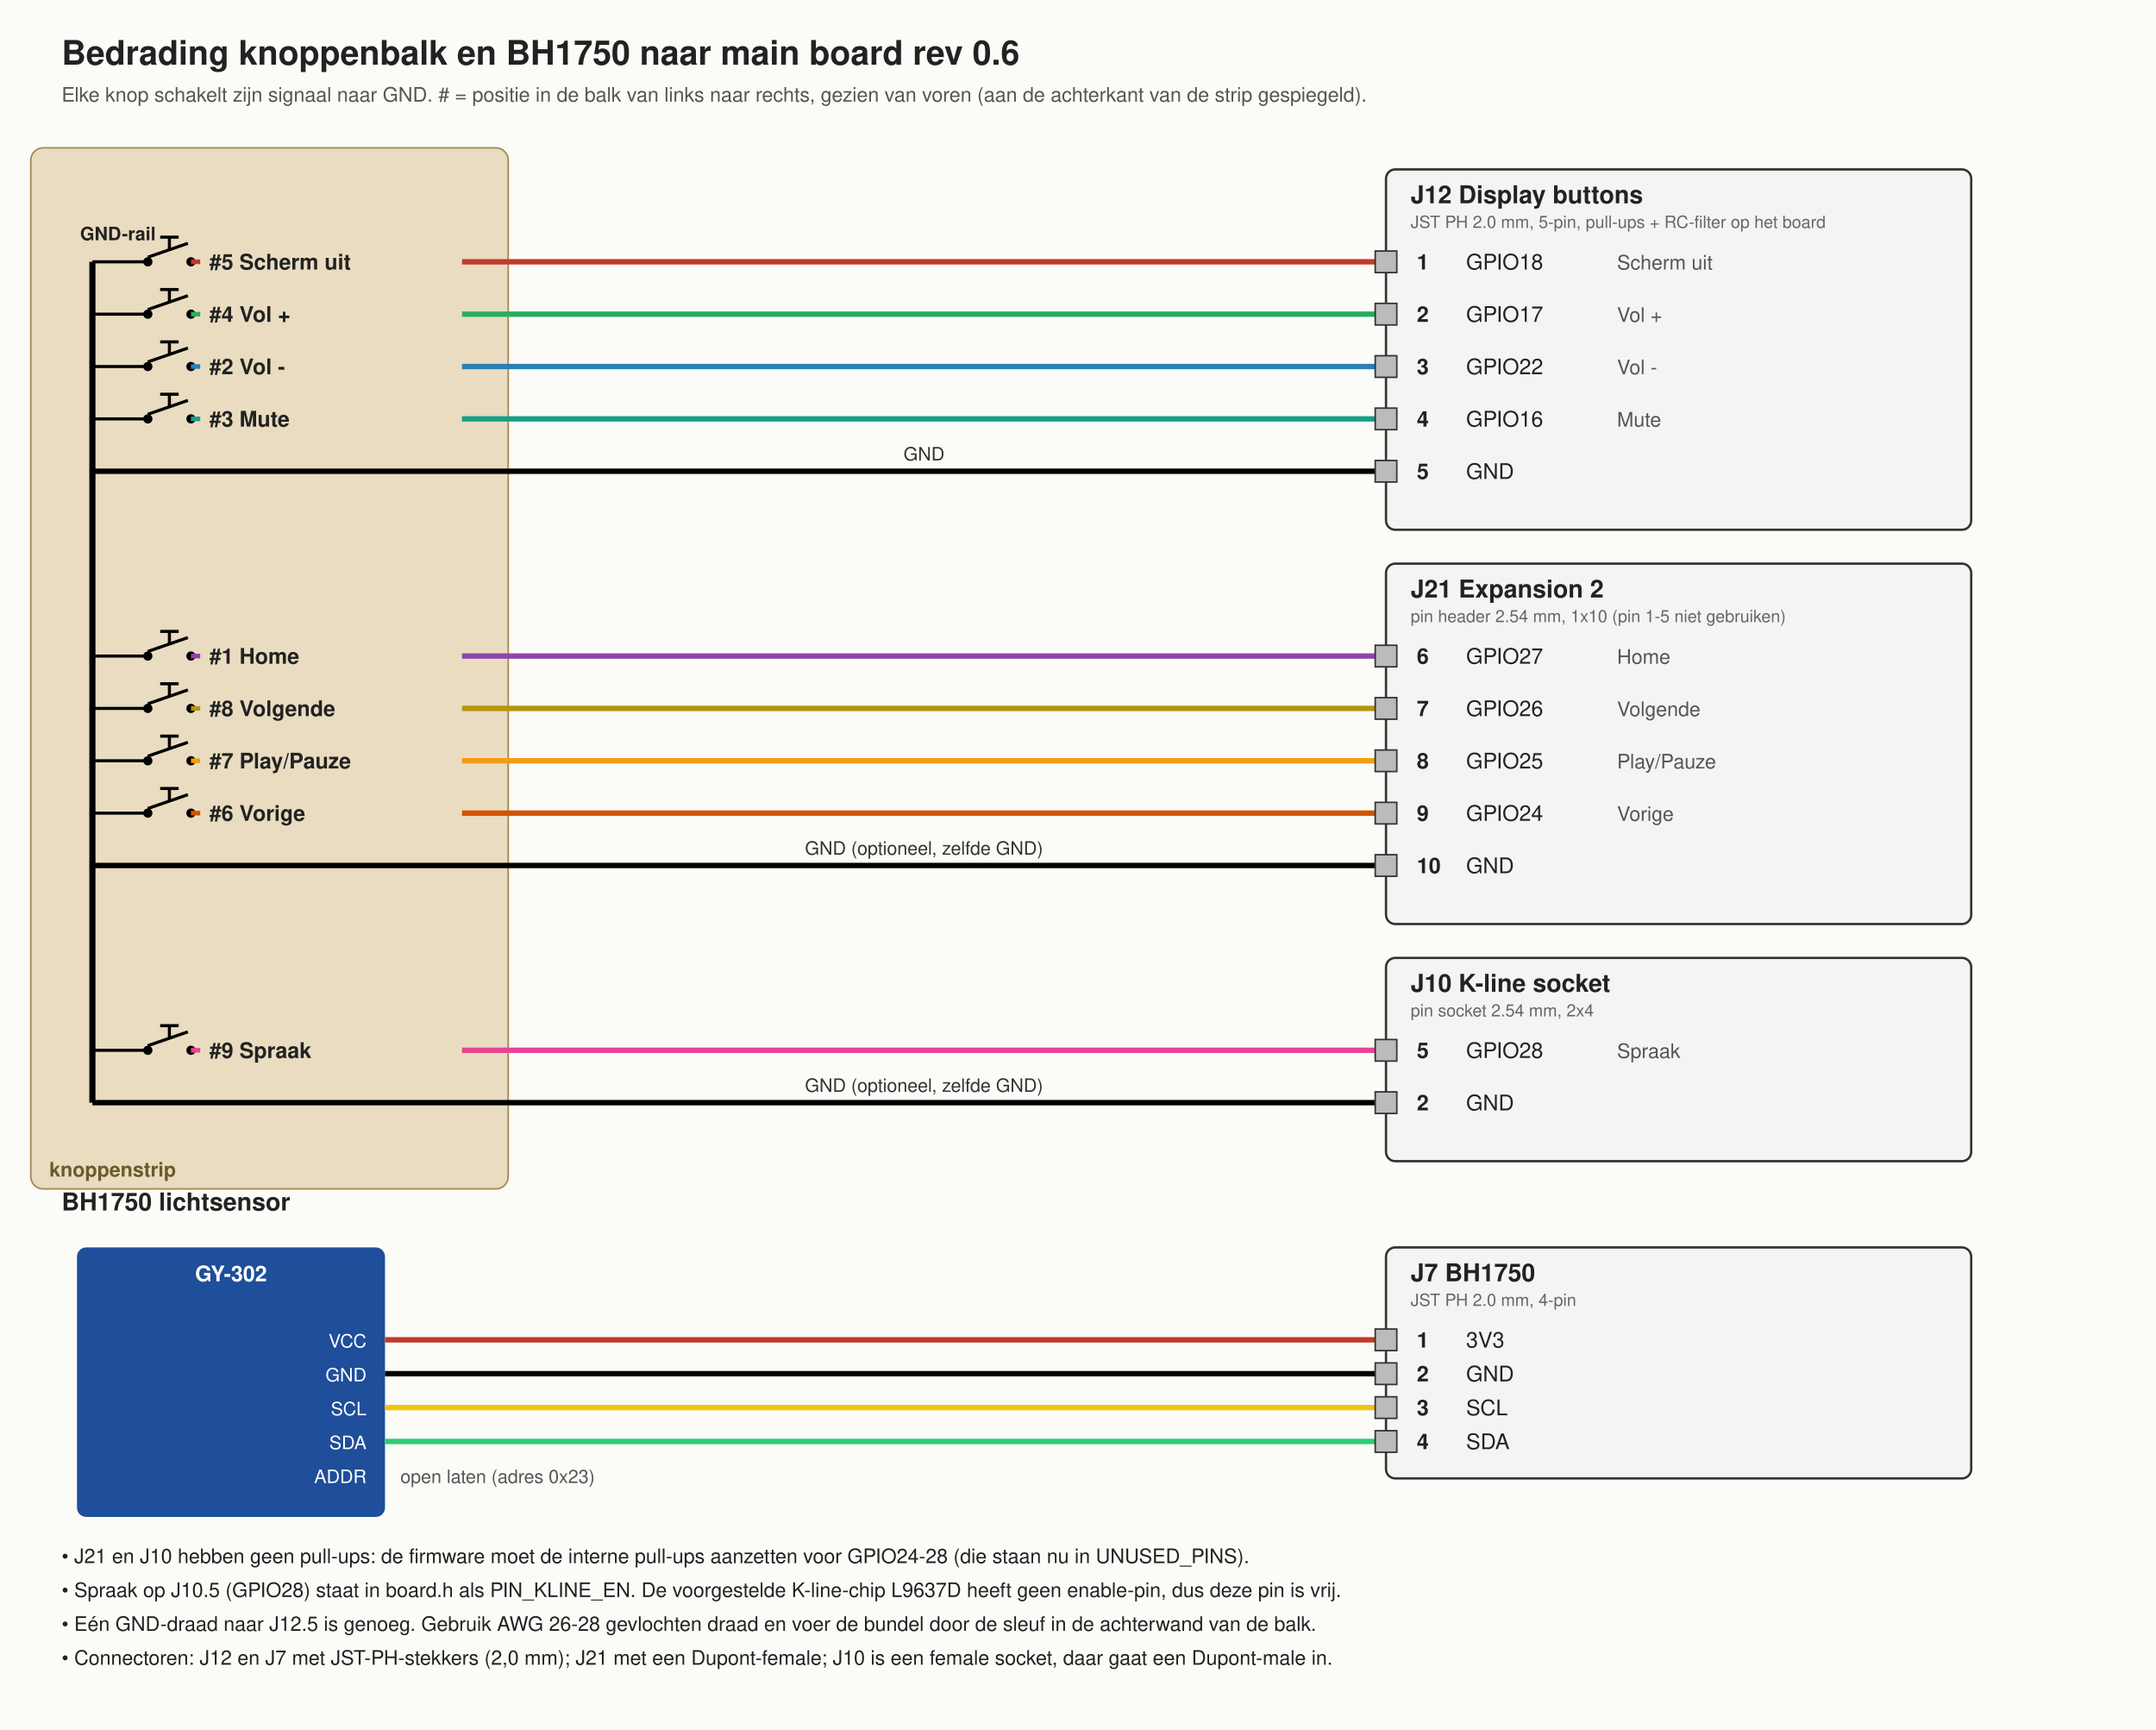
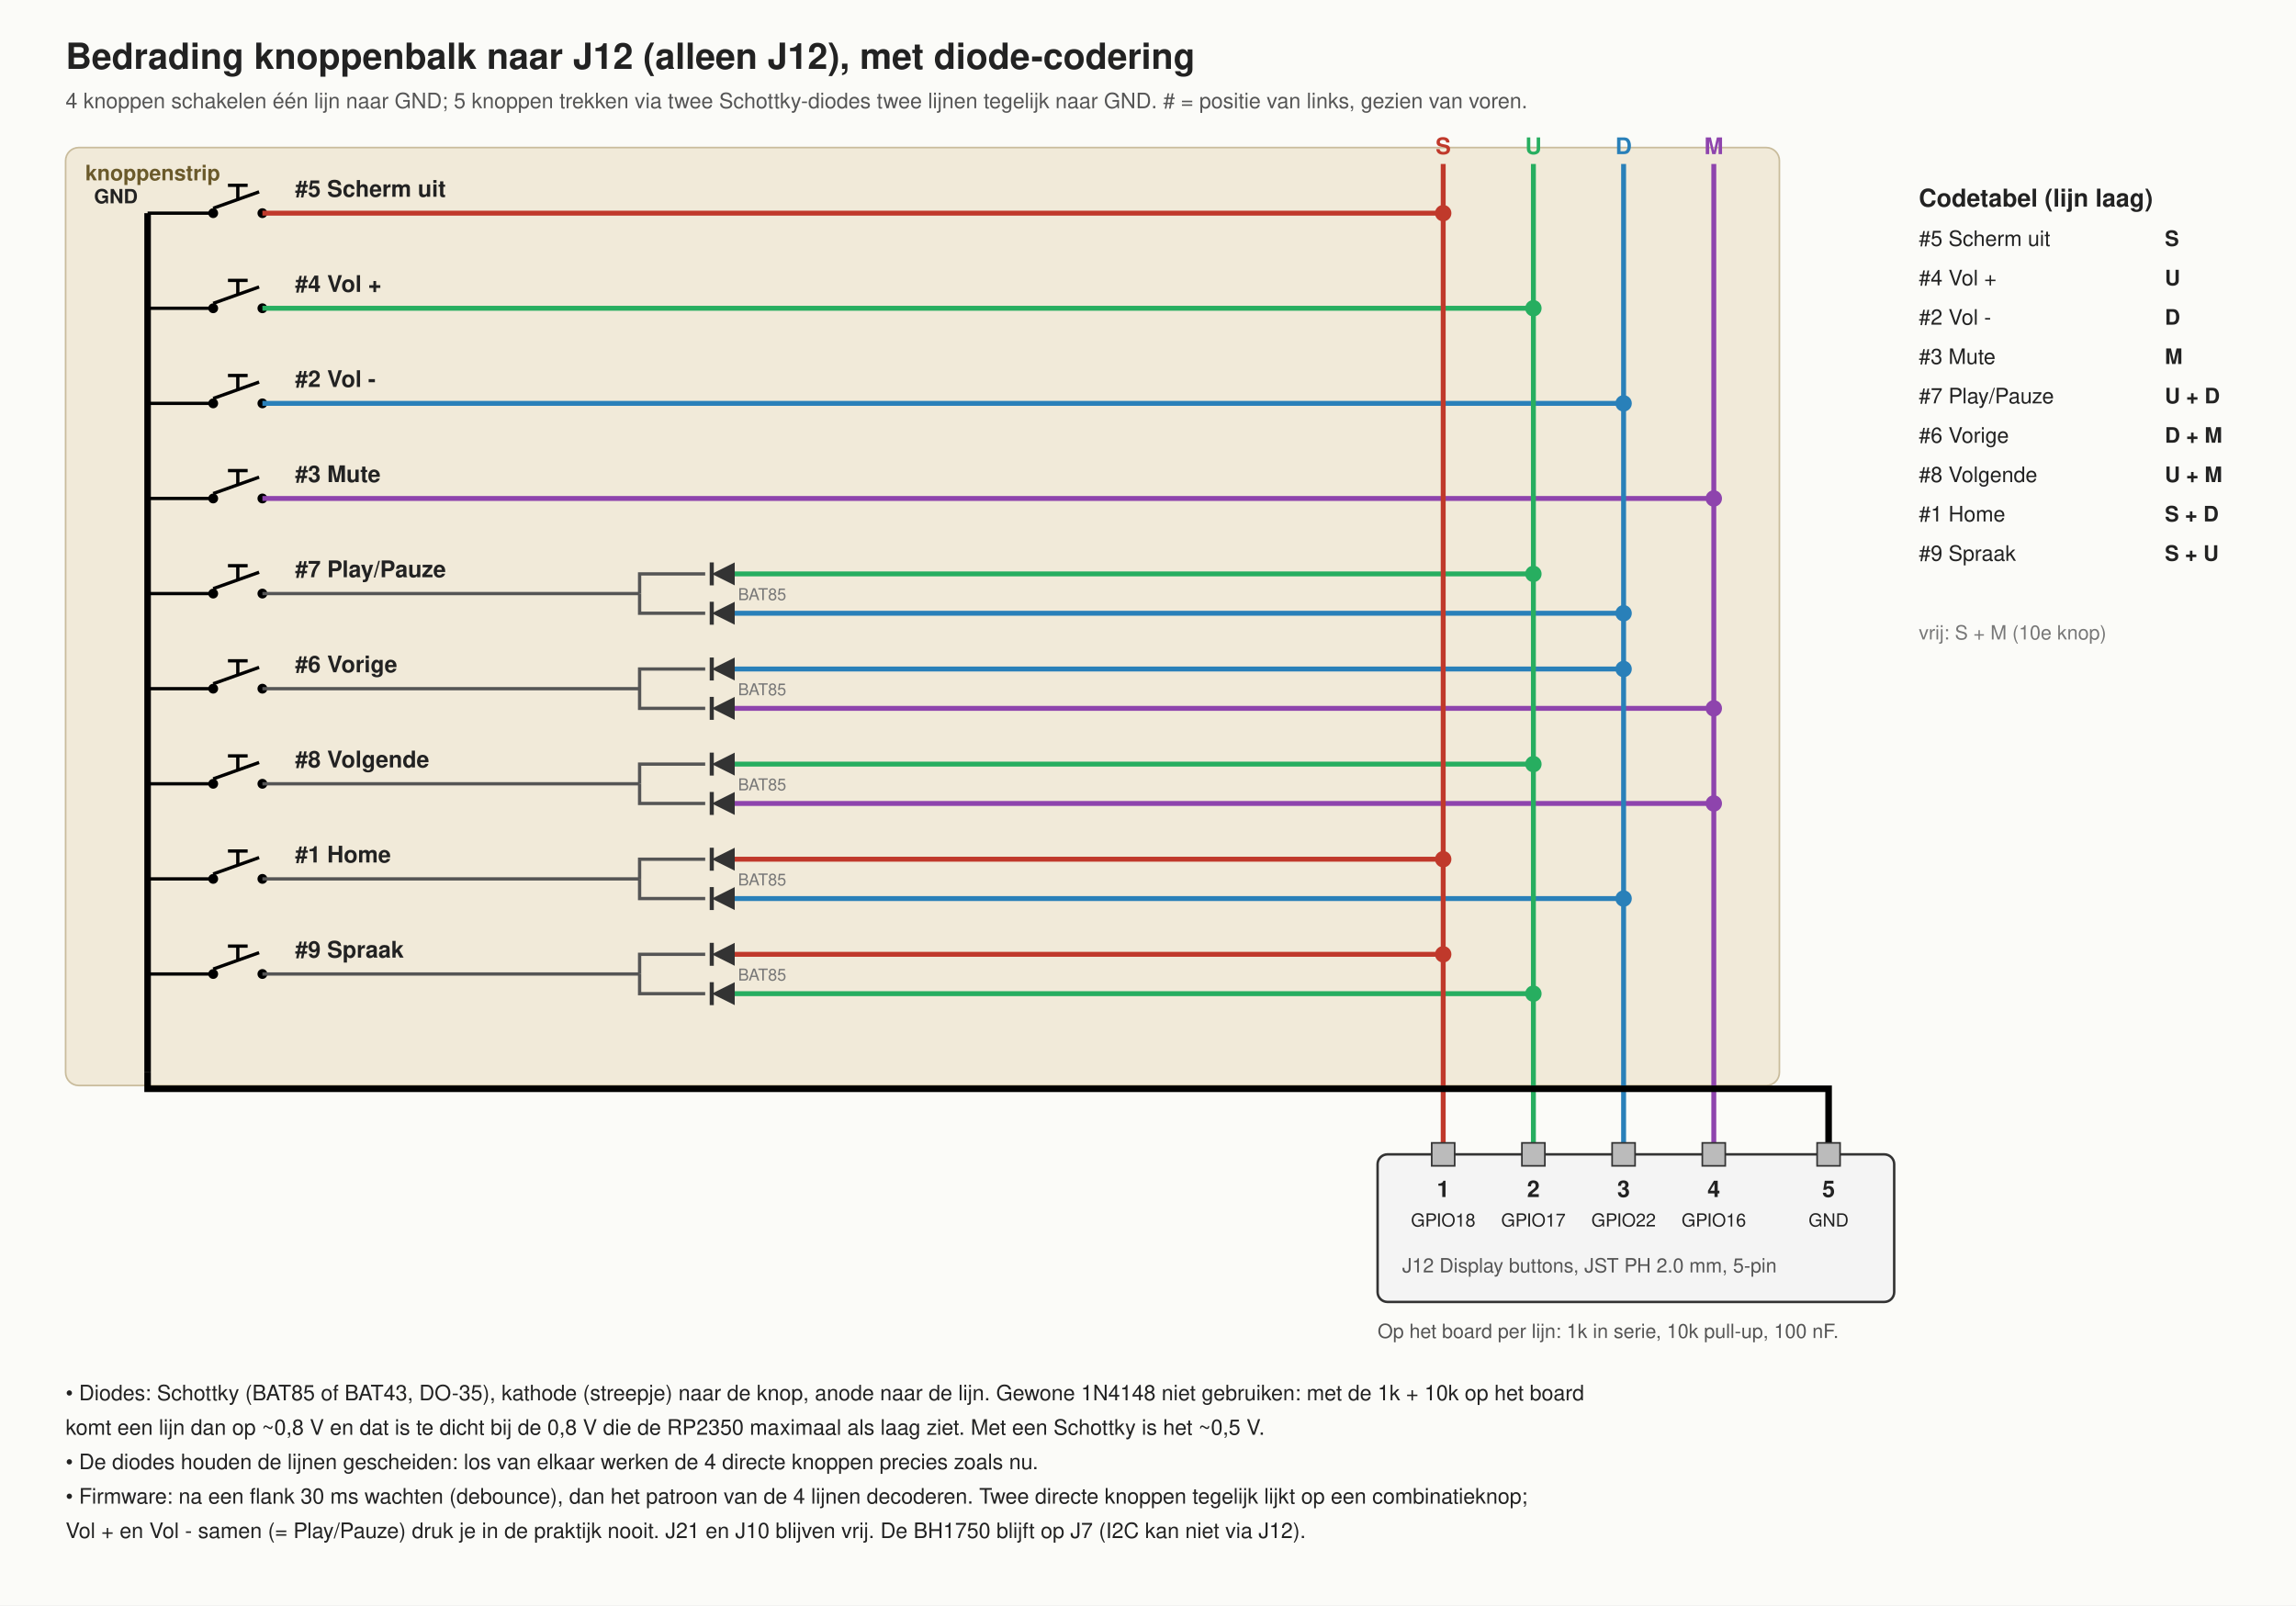
- <svg xmlns="http://www.w3.org/2000/svg" width="1400" height="1123" font-family="Helvetica,Arial,sans-serif">
+ <svg xmlns="http://www.w3.org/2000/svg" width="1400" height="979" font-family="Helvetica,Arial,sans-serif">
  <rect width="100%" height="100%" fill="#fbfbf8" />
-   <text x="40" y="42" font-size="22" text-anchor="start" font-weight="bold" fill="#222">Bedrading knoppenbalk en BH1750 naar main board rev 0.6</text>
-   <text x="40" y="66" font-size="13" text-anchor="start" font-weight="normal" fill="#555">Elke knop schakelt zijn signaal naar GND. # = positie in de balk van links naar rechts, gezien van voren (aan de achterkant van de strip gespiegeld).</text>
-   <rect x="900" y="110" width="380" height="234" rx="6" fill="#f4f4f4" stroke="#333" stroke-width="1.5" />
-   <text x="916" y="132" font-size="16" text-anchor="start" font-weight="bold" fill="#222">J12  Display buttons</text>
-   <text x="916" y="148" font-size="11" text-anchor="start" font-weight="normal" fill="#666">JST PH 2.0 mm, 5-pin, pull-ups + RC-filter op het board</text>
-   <rect x="900" y="366" width="380" height="234" rx="6" fill="#f4f4f4" stroke="#333" stroke-width="1.5" />
-   <text x="916" y="388" font-size="16" text-anchor="start" font-weight="bold" fill="#222">J21  Expansion 2</text>
-   <text x="916" y="404" font-size="11" text-anchor="start" font-weight="normal" fill="#666">pin header 2.54 mm, 1x10 (pin 1-5 niet gebruiken)</text>
-   <rect x="900" y="622" width="380" height="132" rx="6" fill="#f4f4f4" stroke="#333" stroke-width="1.5" />
-   <text x="916" y="644" font-size="16" text-anchor="start" font-weight="bold" fill="#222">J10  K-line socket</text>
-   <text x="916" y="660" font-size="11" text-anchor="start" font-weight="normal" fill="#666">pin socket 2.54 mm, 2x4</text>
-   <rect x="20" y="96" width="310" height="676" rx="8" fill="#e9dcc0" stroke="#a08850" />
-   <text x="32" y="764" font-size="13" text-anchor="start" font-weight="bold" fill="#6b5a2b">knoppenstrip</text>
-   <line x1="60" y1="170" x2="60" y2="716" stroke="#000" stroke-width="4" />
-   <text x="52" y="156" font-size="12" text-anchor="start" font-weight="bold" fill="#222">GND-rail</text>
-   <line x1="60" y1="170" x2="96" y2="170" stroke="#000" stroke-width="2" />
-   <circle cx="96" cy="170" r="3" fill="#000" />
-   <circle cx="124" cy="170" r="3" fill="#000" />
-   <line x1="96" y1="167" x2="122" y2="158" stroke="#000" stroke-width="2" />
-   <line x1="110" y1="162" x2="110" y2="154" stroke="#000" stroke-width="2" />
-   <line x1="104" y1="154" x2="116" y2="154" stroke="#000" stroke-width="2" />
-   <text x="136" y="175" font-size="14" text-anchor="start" font-weight="bold" fill="#222">#5  Scherm uit</text>
-   <line x1="124" y1="170" x2="130" y2="170" stroke="#c0392b" stroke-width="3" />
-   <line x1="300" y1="170" x2="900" y2="170" stroke="#c0392b" stroke-width="3.5" />
-   <rect x="893" y="163" width="14" height="14" fill="#bbb" stroke="#333" />
-   <text x="920" y="175" font-size="14" text-anchor="start" font-weight="bold" fill="#222">1</text>
-   <text x="952" y="175" font-size="14" text-anchor="start" font-weight="normal" fill="#222">GPIO18</text>
-   <text x="1050" y="175" font-size="13" text-anchor="start" font-weight="normal" fill="#555">Scherm uit</text>
-   <line x1="60" y1="204" x2="96" y2="204" stroke="#000" stroke-width="2" />
-   <circle cx="96" cy="204" r="3" fill="#000" />
-   <circle cx="124" cy="204" r="3" fill="#000" />
-   <line x1="96" y1="201" x2="122" y2="192" stroke="#000" stroke-width="2" />
-   <line x1="110" y1="196" x2="110" y2="188" stroke="#000" stroke-width="2" />
-   <line x1="104" y1="188" x2="116" y2="188" stroke="#000" stroke-width="2" />
-   <text x="136" y="209" font-size="14" text-anchor="start" font-weight="bold" fill="#222">#4  Vol +</text>
-   <line x1="124" y1="204" x2="130" y2="204" stroke="#27ae60" stroke-width="3" />
-   <line x1="300" y1="204" x2="900" y2="204" stroke="#27ae60" stroke-width="3.5" />
-   <rect x="893" y="197" width="14" height="14" fill="#bbb" stroke="#333" />
-   <text x="920" y="209" font-size="14" text-anchor="start" font-weight="bold" fill="#222">2</text>
-   <text x="952" y="209" font-size="14" text-anchor="start" font-weight="normal" fill="#222">GPIO17</text>
-   <text x="1050" y="209" font-size="13" text-anchor="start" font-weight="normal" fill="#555">Vol +</text>
-   <line x1="60" y1="238" x2="96" y2="238" stroke="#000" stroke-width="2" />
-   <circle cx="96" cy="238" r="3" fill="#000" />
-   <circle cx="124" cy="238" r="3" fill="#000" />
-   <line x1="96" y1="235" x2="122" y2="226" stroke="#000" stroke-width="2" />
-   <line x1="110" y1="230" x2="110" y2="222" stroke="#000" stroke-width="2" />
-   <line x1="104" y1="222" x2="116" y2="222" stroke="#000" stroke-width="2" />
-   <text x="136" y="243" font-size="14" text-anchor="start" font-weight="bold" fill="#222">#2  Vol -</text>
-   <line x1="124" y1="238" x2="130" y2="238" stroke="#2980b9" stroke-width="3" />
-   <line x1="300" y1="238" x2="900" y2="238" stroke="#2980b9" stroke-width="3.5" />
-   <rect x="893" y="231" width="14" height="14" fill="#bbb" stroke="#333" />
-   <text x="920" y="243" font-size="14" text-anchor="start" font-weight="bold" fill="#222">3</text>
-   <text x="952" y="243" font-size="14" text-anchor="start" font-weight="normal" fill="#222">GPIO22</text>
-   <text x="1050" y="243" font-size="13" text-anchor="start" font-weight="normal" fill="#555">Vol -</text>
-   <line x1="60" y1="272" x2="96" y2="272" stroke="#000" stroke-width="2" />
-   <circle cx="96" cy="272" r="3" fill="#000" />
-   <circle cx="124" cy="272" r="3" fill="#000" />
-   <line x1="96" y1="269" x2="122" y2="260" stroke="#000" stroke-width="2" />
-   <line x1="110" y1="264" x2="110" y2="256" stroke="#000" stroke-width="2" />
-   <line x1="104" y1="256" x2="116" y2="256" stroke="#000" stroke-width="2" />
-   <text x="136" y="277" font-size="14" text-anchor="start" font-weight="bold" fill="#222">#3  Mute</text>
-   <line x1="124" y1="272" x2="130" y2="272" stroke="#16a085" stroke-width="3" />
-   <line x1="300" y1="272" x2="900" y2="272" stroke="#16a085" stroke-width="3.5" />
-   <rect x="893" y="265" width="14" height="14" fill="#bbb" stroke="#333" />
-   <text x="920" y="277" font-size="14" text-anchor="start" font-weight="bold" fill="#222">4</text>
-   <text x="952" y="277" font-size="14" text-anchor="start" font-weight="normal" fill="#222">GPIO16</text>
-   <text x="1050" y="277" font-size="13" text-anchor="start" font-weight="normal" fill="#555">Mute</text>
-   <line x1="60" y1="306" x2="900" y2="306" stroke="#000" stroke-width="3.5" />
-   <text x="600.0" y="299" font-size="12" text-anchor="middle" font-weight="normal" fill="#333">GND</text>
-   <rect x="893" y="299" width="14" height="14" fill="#bbb" stroke="#333" />
-   <text x="920" y="311" font-size="14" text-anchor="start" font-weight="bold" fill="#222">5</text>
-   <text x="952" y="311" font-size="14" text-anchor="start" font-weight="normal" fill="#222">GND</text>
-   <line x1="60" y1="426" x2="96" y2="426" stroke="#000" stroke-width="2" />
-   <circle cx="96" cy="426" r="3" fill="#000" />
-   <circle cx="124" cy="426" r="3" fill="#000" />
-   <line x1="96" y1="423" x2="122" y2="414" stroke="#000" stroke-width="2" />
-   <line x1="110" y1="418" x2="110" y2="410" stroke="#000" stroke-width="2" />
-   <line x1="104" y1="410" x2="116" y2="410" stroke="#000" stroke-width="2" />
-   <text x="136" y="431" font-size="14" text-anchor="start" font-weight="bold" fill="#222">#1  Home</text>
-   <line x1="124" y1="426" x2="130" y2="426" stroke="#8e44ad" stroke-width="3" />
-   <line x1="300" y1="426" x2="900" y2="426" stroke="#8e44ad" stroke-width="3.5" />
-   <rect x="893" y="419" width="14" height="14" fill="#bbb" stroke="#333" />
-   <text x="920" y="431" font-size="14" text-anchor="start" font-weight="bold" fill="#222">6</text>
-   <text x="952" y="431" font-size="14" text-anchor="start" font-weight="normal" fill="#222">GPIO27</text>
-   <text x="1050" y="431" font-size="13" text-anchor="start" font-weight="normal" fill="#555">Home</text>
-   <line x1="60" y1="460" x2="96" y2="460" stroke="#000" stroke-width="2" />
-   <circle cx="96" cy="460" r="3" fill="#000" />
-   <circle cx="124" cy="460" r="3" fill="#000" />
-   <line x1="96" y1="457" x2="122" y2="448" stroke="#000" stroke-width="2" />
-   <line x1="110" y1="452" x2="110" y2="444" stroke="#000" stroke-width="2" />
-   <line x1="104" y1="444" x2="116" y2="444" stroke="#000" stroke-width="2" />
-   <text x="136" y="465" font-size="14" text-anchor="start" font-weight="bold" fill="#222">#8  Volgende</text>
-   <line x1="124" y1="460" x2="130" y2="460" stroke="#b7950b" stroke-width="3" />
-   <line x1="300" y1="460" x2="900" y2="460" stroke="#b7950b" stroke-width="3.5" />
-   <rect x="893" y="453" width="14" height="14" fill="#bbb" stroke="#333" />
-   <text x="920" y="465" font-size="14" text-anchor="start" font-weight="bold" fill="#222">7</text>
-   <text x="952" y="465" font-size="14" text-anchor="start" font-weight="normal" fill="#222">GPIO26</text>
-   <text x="1050" y="465" font-size="13" text-anchor="start" font-weight="normal" fill="#555">Volgende</text>
-   <line x1="60" y1="494" x2="96" y2="494" stroke="#000" stroke-width="2" />
-   <circle cx="96" cy="494" r="3" fill="#000" />
-   <circle cx="124" cy="494" r="3" fill="#000" />
-   <line x1="96" y1="491" x2="122" y2="482" stroke="#000" stroke-width="2" />
-   <line x1="110" y1="486" x2="110" y2="478" stroke="#000" stroke-width="2" />
-   <line x1="104" y1="478" x2="116" y2="478" stroke="#000" stroke-width="2" />
-   <text x="136" y="499" font-size="14" text-anchor="start" font-weight="bold" fill="#222">#7  Play/Pauze</text>
-   <line x1="124" y1="494" x2="130" y2="494" stroke="#f39c12" stroke-width="3" />
-   <line x1="300" y1="494" x2="900" y2="494" stroke="#f39c12" stroke-width="3.5" />
-   <rect x="893" y="487" width="14" height="14" fill="#bbb" stroke="#333" />
-   <text x="920" y="499" font-size="14" text-anchor="start" font-weight="bold" fill="#222">8</text>
-   <text x="952" y="499" font-size="14" text-anchor="start" font-weight="normal" fill="#222">GPIO25</text>
-   <text x="1050" y="499" font-size="13" text-anchor="start" font-weight="normal" fill="#555">Play/Pauze</text>
-   <line x1="60" y1="528" x2="96" y2="528" stroke="#000" stroke-width="2" />
-   <circle cx="96" cy="528" r="3" fill="#000" />
-   <circle cx="124" cy="528" r="3" fill="#000" />
-   <line x1="96" y1="525" x2="122" y2="516" stroke="#000" stroke-width="2" />
-   <line x1="110" y1="520" x2="110" y2="512" stroke="#000" stroke-width="2" />
-   <line x1="104" y1="512" x2="116" y2="512" stroke="#000" stroke-width="2" />
-   <text x="136" y="533" font-size="14" text-anchor="start" font-weight="bold" fill="#222">#6  Vorige</text>
-   <line x1="124" y1="528" x2="130" y2="528" stroke="#d35400" stroke-width="3" />
-   <line x1="300" y1="528" x2="900" y2="528" stroke="#d35400" stroke-width="3.5" />
-   <rect x="893" y="521" width="14" height="14" fill="#bbb" stroke="#333" />
-   <text x="920" y="533" font-size="14" text-anchor="start" font-weight="bold" fill="#222">9</text>
-   <text x="952" y="533" font-size="14" text-anchor="start" font-weight="normal" fill="#222">GPIO24</text>
-   <text x="1050" y="533" font-size="13" text-anchor="start" font-weight="normal" fill="#555">Vorige</text>
-   <line x1="60" y1="562" x2="900" y2="562" stroke="#000" stroke-width="3.5" />
-   <text x="600.0" y="555" font-size="12" text-anchor="middle" font-weight="normal" fill="#333">GND (optioneel, zelfde GND)</text>
-   <rect x="893" y="555" width="14" height="14" fill="#bbb" stroke="#333" />
-   <text x="920" y="567" font-size="14" text-anchor="start" font-weight="bold" fill="#222">10</text>
-   <text x="952" y="567" font-size="14" text-anchor="start" font-weight="normal" fill="#222">GND</text>
-   <line x1="60" y1="682" x2="96" y2="682" stroke="#000" stroke-width="2" />
-   <circle cx="96" cy="682" r="3" fill="#000" />
-   <circle cx="124" cy="682" r="3" fill="#000" />
-   <line x1="96" y1="679" x2="122" y2="670" stroke="#000" stroke-width="2" />
-   <line x1="110" y1="674" x2="110" y2="666" stroke="#000" stroke-width="2" />
-   <line x1="104" y1="666" x2="116" y2="666" stroke="#000" stroke-width="2" />
-   <text x="136" y="687" font-size="14" text-anchor="start" font-weight="bold" fill="#222">#9  Spraak</text>
-   <line x1="124" y1="682" x2="130" y2="682" stroke="#e84393" stroke-width="3" />
-   <line x1="300" y1="682" x2="900" y2="682" stroke="#e84393" stroke-width="3.5" />
-   <rect x="893" y="675" width="14" height="14" fill="#bbb" stroke="#333" />
-   <text x="920" y="687" font-size="14" text-anchor="start" font-weight="bold" fill="#222">5</text>
-   <text x="952" y="687" font-size="14" text-anchor="start" font-weight="normal" fill="#222">GPIO28</text>
-   <text x="1050" y="687" font-size="13" text-anchor="start" font-weight="normal" fill="#555">Spraak</text>
-   <line x1="60" y1="716" x2="900" y2="716" stroke="#000" stroke-width="3.5" />
-   <text x="600.0" y="709" font-size="12" text-anchor="middle" font-weight="normal" fill="#333">GND (optioneel, zelfde GND)</text>
-   <rect x="893" y="709" width="14" height="14" fill="#bbb" stroke="#333" />
-   <text x="920" y="721" font-size="14" text-anchor="start" font-weight="bold" fill="#222">2</text>
-   <text x="952" y="721" font-size="14" text-anchor="start" font-weight="normal" fill="#222">GND</text>
-   <text x="40" y="786" font-size="16" text-anchor="start" font-weight="bold" fill="#222">BH1750 lichtsensor</text>
-   <rect x="50" y="810" width="200" height="175" rx="6" fill="#1f4e9a" />
-   <text x="150" y="832" font-size="14" text-anchor="middle" font-weight="bold" fill="#fff">GY-302</text>
-   <rect x="900" y="810" width="380" height="150" rx="6" fill="#f4f4f4" stroke="#333" stroke-width="1.5" />
-   <text x="916" y="832" font-size="16" text-anchor="start" font-weight="bold" fill="#222">J7  BH1750</text>
-   <text x="916" y="848" font-size="11" text-anchor="start" font-weight="normal" fill="#666">JST PH 2.0 mm, 4-pin</text>
-   <text x="238" y="875" font-size="12" text-anchor="end" font-weight="normal" fill="#fff">VCC</text>
-   <line x1="250" y1="870" x2="900" y2="870" stroke="#c0392b" stroke-width="3.5" />
-   <rect x="893" y="863" width="14" height="14" fill="#bbb" stroke="#333" />
-   <text x="920" y="875" font-size="14" text-anchor="start" font-weight="bold" fill="#222">1</text>
-   <text x="952" y="875" font-size="14" text-anchor="start" font-weight="normal" fill="#222">3V3</text>
-   <text x="238" y="897" font-size="12" text-anchor="end" font-weight="normal" fill="#fff">GND</text>
-   <line x1="250" y1="892" x2="900" y2="892" stroke="#000" stroke-width="3.5" />
-   <rect x="893" y="885" width="14" height="14" fill="#bbb" stroke="#333" />
-   <text x="920" y="897" font-size="14" text-anchor="start" font-weight="bold" fill="#222">2</text>
-   <text x="952" y="897" font-size="14" text-anchor="start" font-weight="normal" fill="#222">GND</text>
-   <text x="238" y="919" font-size="12" text-anchor="end" font-weight="normal" fill="#fff">SCL</text>
-   <line x1="250" y1="914" x2="900" y2="914" stroke="#f1c40f" stroke-width="3.5" />
-   <rect x="893" y="907" width="14" height="14" fill="#bbb" stroke="#333" />
-   <text x="920" y="919" font-size="14" text-anchor="start" font-weight="bold" fill="#222">3</text>
-   <text x="952" y="919" font-size="14" text-anchor="start" font-weight="normal" fill="#222">SCL</text>
-   <text x="238" y="941" font-size="12" text-anchor="end" font-weight="normal" fill="#fff">SDA</text>
-   <line x1="250" y1="936" x2="900" y2="936" stroke="#2ecc71" stroke-width="3.5" />
-   <rect x="893" y="929" width="14" height="14" fill="#bbb" stroke="#333" />
-   <text x="920" y="941" font-size="14" text-anchor="start" font-weight="bold" fill="#222">4</text>
-   <text x="952" y="941" font-size="14" text-anchor="start" font-weight="normal" fill="#222">SDA</text>
-   <text x="238" y="963" font-size="12" text-anchor="end" font-weight="normal" fill="#fff">ADDR</text>
-   <text x="260" y="963" font-size="12" text-anchor="start" font-weight="normal" fill="#555">open laten (adres 0x23)</text>
-   <text x="40" y="1015" font-size="13" text-anchor="start" font-weight="normal" fill="#222">• J21 en J10 hebben geen pull-ups: de firmware moet de interne pull-ups aanzetten voor GPIO24-28 (die staan nu in UNUSED_PINS).</text>
-   <text x="40" y="1037" font-size="13" text-anchor="start" font-weight="normal" fill="#222">• Spraak op J10.5 (GPIO28) staat in board.h als PIN_KLINE_EN. De voorgestelde K-line-chip L9637D heeft geen enable-pin, dus deze pin is vrij.</text>
-   <text x="40" y="1059" font-size="13" text-anchor="start" font-weight="normal" fill="#222">• Eén GND-draad naar J12.5 is genoeg. Gebruik AWG 26-28 gevlochten draad en voer de bundel door de sleuf in de achterwand van de balk.</text>
-   <text x="40" y="1081" font-size="13" text-anchor="start" font-weight="normal" fill="#222">• Connectoren: J12 en J7 met JST-PH-stekkers (2,0 mm); J21 met een Dupont-female; J10 is een female socket, daar gaat een Dupont-male in.</text>
+   <text x="40" y="42" font-size="22" text-anchor="start" font-weight="bold" fill="#222">Bedrading knoppenbalk naar J12 (alleen J12), met diode-codering</text>
+   <text x="40" y="66" font-size="13" text-anchor="start" font-weight="normal" fill="#555">4 knoppen schakelen één lijn naar GND; 5 knoppen trekken via twee Schottky-diodes twee lijnen tegelijk naar GND. # = positie van links, gezien van voren.</text>
+   <rect x="40" y="90" width="1045" height="572" rx="8" fill="#e9dcc0" stroke="#a08850" opacity="0.55" />
+   <text x="52" y="110" font-size="13" text-anchor="start" font-weight="bold" fill="#6b5a2b">knoppenstrip</text>
+   <line x1="90" y1="130" x2="90" y2="654" stroke="#000" stroke-width="4" />
+   <text x="84" y="124" font-size="12" text-anchor="end" font-weight="bold" fill="#222">GND</text>
+   <line x1="90" y1="130" x2="130" y2="130" stroke="#000" stroke-width="2" />
+   <circle cx="130" cy="130" r="3" fill="#000" />
+   <circle cx="160" cy="130" r="3" fill="#000" />
+   <line x1="130" y1="127" x2="158" y2="117" stroke="#000" stroke-width="2" />
+   <line x1="145" y1="122" x2="145" y2="113" stroke="#000" stroke-width="2" />
+   <line x1="139" y1="113" x2="151" y2="113" stroke="#000" stroke-width="2" />
+   <text x="180" y="120" font-size="14" text-anchor="start" font-weight="bold" fill="#222">#5 Scherm uit</text>
+   <line x1="160" y1="130" x2="880" y2="130" stroke="#c0392b" stroke-width="3" />
+   <circle cx="880" cy="130" r="5" fill="#c0392b" />
+   <line x1="90" y1="188" x2="130" y2="188" stroke="#000" stroke-width="2" />
+   <circle cx="130" cy="188" r="3" fill="#000" />
+   <circle cx="160" cy="188" r="3" fill="#000" />
+   <line x1="130" y1="185" x2="158" y2="175" stroke="#000" stroke-width="2" />
+   <line x1="145" y1="180" x2="145" y2="171" stroke="#000" stroke-width="2" />
+   <line x1="139" y1="171" x2="151" y2="171" stroke="#000" stroke-width="2" />
+   <text x="180" y="178" font-size="14" text-anchor="start" font-weight="bold" fill="#222">#4 Vol +</text>
+   <line x1="160" y1="188" x2="935" y2="188" stroke="#27ae60" stroke-width="3" />
+   <circle cx="935" cy="188" r="5" fill="#27ae60" />
+   <line x1="90" y1="246" x2="130" y2="246" stroke="#000" stroke-width="2" />
+   <circle cx="130" cy="246" r="3" fill="#000" />
+   <circle cx="160" cy="246" r="3" fill="#000" />
+   <line x1="130" y1="243" x2="158" y2="233" stroke="#000" stroke-width="2" />
+   <line x1="145" y1="238" x2="145" y2="229" stroke="#000" stroke-width="2" />
+   <line x1="139" y1="229" x2="151" y2="229" stroke="#000" stroke-width="2" />
+   <text x="180" y="236" font-size="14" text-anchor="start" font-weight="bold" fill="#222">#2 Vol -</text>
+   <line x1="160" y1="246" x2="990" y2="246" stroke="#2980b9" stroke-width="3" />
+   <circle cx="990" cy="246" r="5" fill="#2980b9" />
+   <line x1="90" y1="304" x2="130" y2="304" stroke="#000" stroke-width="2" />
+   <circle cx="130" cy="304" r="3" fill="#000" />
+   <circle cx="160" cy="304" r="3" fill="#000" />
+   <line x1="130" y1="301" x2="158" y2="291" stroke="#000" stroke-width="2" />
+   <line x1="145" y1="296" x2="145" y2="287" stroke="#000" stroke-width="2" />
+   <line x1="139" y1="287" x2="151" y2="287" stroke="#000" stroke-width="2" />
+   <text x="180" y="294" font-size="14" text-anchor="start" font-weight="bold" fill="#222">#3 Mute</text>
+   <line x1="160" y1="304" x2="1045" y2="304" stroke="#8e44ad" stroke-width="3" />
+   <circle cx="1045" cy="304" r="5" fill="#8e44ad" />
+   <line x1="90" y1="362" x2="130" y2="362" stroke="#000" stroke-width="2" />
+   <circle cx="130" cy="362" r="3" fill="#000" />
+   <circle cx="160" cy="362" r="3" fill="#000" />
+   <line x1="130" y1="359" x2="158" y2="349" stroke="#000" stroke-width="2" />
+   <line x1="145" y1="354" x2="145" y2="345" stroke="#000" stroke-width="2" />
+   <line x1="139" y1="345" x2="151" y2="345" stroke="#000" stroke-width="2" />
+   <text x="180" y="352" font-size="14" text-anchor="start" font-weight="bold" fill="#222">#7 Play/Pauze</text>
+   <line x1="160" y1="362" x2="390" y2="362" stroke="#555" stroke-width="2" />
+   <path d="M390 362 L390 350 L430 350" fill="none" stroke="#555" stroke-width="2" />
+   <polygon points="448,343 448,357 434,350" fill="#333" />
+   <line x1="434" y1="343" x2="434" y2="357" stroke="#333" stroke-width="2.5" />
+   <line x1="448" y1="350" x2="935" y2="350" stroke="#27ae60" stroke-width="3" />
+   <circle cx="935" cy="350" r="5" fill="#27ae60" />
+   <path d="M390 362 L390 374 L430 374" fill="none" stroke="#555" stroke-width="2" />
+   <polygon points="448,367 448,381 434,374" fill="#333" />
+   <line x1="434" y1="367" x2="434" y2="381" stroke="#333" stroke-width="2.5" />
+   <line x1="448" y1="374" x2="990" y2="374" stroke="#2980b9" stroke-width="3" />
+   <circle cx="990" cy="374" r="5" fill="#2980b9" />
+   <text x="450" y="366" font-size="10" text-anchor="start" font-weight="normal" fill="#777">BAT85</text>
+   <line x1="90" y1="420" x2="130" y2="420" stroke="#000" stroke-width="2" />
+   <circle cx="130" cy="420" r="3" fill="#000" />
+   <circle cx="160" cy="420" r="3" fill="#000" />
+   <line x1="130" y1="417" x2="158" y2="407" stroke="#000" stroke-width="2" />
+   <line x1="145" y1="412" x2="145" y2="403" stroke="#000" stroke-width="2" />
+   <line x1="139" y1="403" x2="151" y2="403" stroke="#000" stroke-width="2" />
+   <text x="180" y="410" font-size="14" text-anchor="start" font-weight="bold" fill="#222">#6 Vorige</text>
+   <line x1="160" y1="420" x2="390" y2="420" stroke="#555" stroke-width="2" />
+   <path d="M390 420 L390 408 L430 408" fill="none" stroke="#555" stroke-width="2" />
+   <polygon points="448,401 448,415 434,408" fill="#333" />
+   <line x1="434" y1="401" x2="434" y2="415" stroke="#333" stroke-width="2.5" />
+   <line x1="448" y1="408" x2="990" y2="408" stroke="#2980b9" stroke-width="3" />
+   <circle cx="990" cy="408" r="5" fill="#2980b9" />
+   <path d="M390 420 L390 432 L430 432" fill="none" stroke="#555" stroke-width="2" />
+   <polygon points="448,425 448,439 434,432" fill="#333" />
+   <line x1="434" y1="425" x2="434" y2="439" stroke="#333" stroke-width="2.5" />
+   <line x1="448" y1="432" x2="1045" y2="432" stroke="#8e44ad" stroke-width="3" />
+   <circle cx="1045" cy="432" r="5" fill="#8e44ad" />
+   <text x="450" y="424" font-size="10" text-anchor="start" font-weight="normal" fill="#777">BAT85</text>
+   <line x1="90" y1="478" x2="130" y2="478" stroke="#000" stroke-width="2" />
+   <circle cx="130" cy="478" r="3" fill="#000" />
+   <circle cx="160" cy="478" r="3" fill="#000" />
+   <line x1="130" y1="475" x2="158" y2="465" stroke="#000" stroke-width="2" />
+   <line x1="145" y1="470" x2="145" y2="461" stroke="#000" stroke-width="2" />
+   <line x1="139" y1="461" x2="151" y2="461" stroke="#000" stroke-width="2" />
+   <text x="180" y="468" font-size="14" text-anchor="start" font-weight="bold" fill="#222">#8 Volgende</text>
+   <line x1="160" y1="478" x2="390" y2="478" stroke="#555" stroke-width="2" />
+   <path d="M390 478 L390 466 L430 466" fill="none" stroke="#555" stroke-width="2" />
+   <polygon points="448,459 448,473 434,466" fill="#333" />
+   <line x1="434" y1="459" x2="434" y2="473" stroke="#333" stroke-width="2.5" />
+   <line x1="448" y1="466" x2="935" y2="466" stroke="#27ae60" stroke-width="3" />
+   <circle cx="935" cy="466" r="5" fill="#27ae60" />
+   <path d="M390 478 L390 490 L430 490" fill="none" stroke="#555" stroke-width="2" />
+   <polygon points="448,483 448,497 434,490" fill="#333" />
+   <line x1="434" y1="483" x2="434" y2="497" stroke="#333" stroke-width="2.5" />
+   <line x1="448" y1="490" x2="1045" y2="490" stroke="#8e44ad" stroke-width="3" />
+   <circle cx="1045" cy="490" r="5" fill="#8e44ad" />
+   <text x="450" y="482" font-size="10" text-anchor="start" font-weight="normal" fill="#777">BAT85</text>
+   <line x1="90" y1="536" x2="130" y2="536" stroke="#000" stroke-width="2" />
+   <circle cx="130" cy="536" r="3" fill="#000" />
+   <circle cx="160" cy="536" r="3" fill="#000" />
+   <line x1="130" y1="533" x2="158" y2="523" stroke="#000" stroke-width="2" />
+   <line x1="145" y1="528" x2="145" y2="519" stroke="#000" stroke-width="2" />
+   <line x1="139" y1="519" x2="151" y2="519" stroke="#000" stroke-width="2" />
+   <text x="180" y="526" font-size="14" text-anchor="start" font-weight="bold" fill="#222">#1 Home</text>
+   <line x1="160" y1="536" x2="390" y2="536" stroke="#555" stroke-width="2" />
+   <path d="M390 536 L390 524 L430 524" fill="none" stroke="#555" stroke-width="2" />
+   <polygon points="448,517 448,531 434,524" fill="#333" />
+   <line x1="434" y1="517" x2="434" y2="531" stroke="#333" stroke-width="2.5" />
+   <line x1="448" y1="524" x2="880" y2="524" stroke="#c0392b" stroke-width="3" />
+   <circle cx="880" cy="524" r="5" fill="#c0392b" />
+   <path d="M390 536 L390 548 L430 548" fill="none" stroke="#555" stroke-width="2" />
+   <polygon points="448,541 448,555 434,548" fill="#333" />
+   <line x1="434" y1="541" x2="434" y2="555" stroke="#333" stroke-width="2.5" />
+   <line x1="448" y1="548" x2="990" y2="548" stroke="#2980b9" stroke-width="3" />
+   <circle cx="990" cy="548" r="5" fill="#2980b9" />
+   <text x="450" y="540" font-size="10" text-anchor="start" font-weight="normal" fill="#777">BAT85</text>
+   <line x1="90" y1="594" x2="130" y2="594" stroke="#000" stroke-width="2" />
+   <circle cx="130" cy="594" r="3" fill="#000" />
+   <circle cx="160" cy="594" r="3" fill="#000" />
+   <line x1="130" y1="591" x2="158" y2="581" stroke="#000" stroke-width="2" />
+   <line x1="145" y1="586" x2="145" y2="577" stroke="#000" stroke-width="2" />
+   <line x1="139" y1="577" x2="151" y2="577" stroke="#000" stroke-width="2" />
+   <text x="180" y="584" font-size="14" text-anchor="start" font-weight="bold" fill="#222">#9 Spraak</text>
+   <line x1="160" y1="594" x2="390" y2="594" stroke="#555" stroke-width="2" />
+   <path d="M390 594 L390 582 L430 582" fill="none" stroke="#555" stroke-width="2" />
+   <polygon points="448,575 448,589 434,582" fill="#333" />
+   <line x1="434" y1="575" x2="434" y2="589" stroke="#333" stroke-width="2.5" />
+   <line x1="448" y1="582" x2="880" y2="582" stroke="#c0392b" stroke-width="3" />
+   <circle cx="880" cy="582" r="5" fill="#c0392b" />
+   <path d="M390 594 L390 606 L430 606" fill="none" stroke="#555" stroke-width="2" />
+   <polygon points="448,599 448,613 434,606" fill="#333" />
+   <line x1="434" y1="599" x2="434" y2="613" stroke="#333" stroke-width="2.5" />
+   <line x1="448" y1="606" x2="935" y2="606" stroke="#27ae60" stroke-width="3" />
+   <circle cx="935" cy="606" r="5" fill="#27ae60" />
+   <text x="450" y="598" font-size="10" text-anchor="start" font-weight="normal" fill="#777">BAT85</text>
+   <line x1="880" y1="100" x2="880" y2="704" stroke="#c0392b" stroke-width="3" />
+   <text x="880" y="94" font-size="14" text-anchor="middle" font-weight="bold" fill="#c0392b">S</text>
+   <line x1="935" y1="100" x2="935" y2="704" stroke="#27ae60" stroke-width="3" />
+   <text x="935" y="94" font-size="14" text-anchor="middle" font-weight="bold" fill="#27ae60">U</text>
+   <line x1="990" y1="100" x2="990" y2="704" stroke="#2980b9" stroke-width="3" />
+   <text x="990" y="94" font-size="14" text-anchor="middle" font-weight="bold" fill="#2980b9">D</text>
+   <line x1="1045" y1="100" x2="1045" y2="704" stroke="#8e44ad" stroke-width="3" />
+   <text x="1045" y="94" font-size="14" text-anchor="middle" font-weight="bold" fill="#8e44ad">M</text>
+   <rect x="840" y="704" width="315" height="90" rx="6" fill="#f4f4f4" stroke="#333" stroke-width="1.5" />
+   <rect x="873" y="697" width="14" height="14" fill="#bbb" stroke="#333" />
+   <text x="880" y="730" font-size="14" text-anchor="middle" font-weight="bold" fill="#222">1</text>
+   <text x="880" y="748" font-size="11" text-anchor="middle" font-weight="normal" fill="#222">GPIO18</text>
+   <rect x="928" y="697" width="14" height="14" fill="#bbb" stroke="#333" />
+   <text x="935" y="730" font-size="14" text-anchor="middle" font-weight="bold" fill="#222">2</text>
+   <text x="935" y="748" font-size="11" text-anchor="middle" font-weight="normal" fill="#222">GPIO17</text>
+   <rect x="983" y="697" width="14" height="14" fill="#bbb" stroke="#333" />
+   <text x="990" y="730" font-size="14" text-anchor="middle" font-weight="bold" fill="#222">3</text>
+   <text x="990" y="748" font-size="11" text-anchor="middle" font-weight="normal" fill="#222">GPIO22</text>
+   <rect x="1038" y="697" width="14" height="14" fill="#bbb" stroke="#333" />
+   <text x="1045" y="730" font-size="14" text-anchor="middle" font-weight="bold" fill="#222">4</text>
+   <text x="1045" y="748" font-size="11" text-anchor="middle" font-weight="normal" fill="#222">GPIO16</text>
+   <path d="M90 654 L90 664 L1115 664 L1115 704" fill="none" stroke="#000" stroke-width="4" />
+   <rect x="1108" y="697" width="14" height="14" fill="#bbb" stroke="#333" />
+   <text x="1115" y="730" font-size="14" text-anchor="middle" font-weight="bold" fill="#222">5</text>
+   <text x="1115" y="748" font-size="11" text-anchor="middle" font-weight="normal" fill="#222">GND</text>
+   <text x="855" y="776" font-size="12" text-anchor="start" font-weight="normal" fill="#555">J12 Display buttons, JST PH 2.0 mm, 5-pin</text>
+   <text x="840" y="816" font-size="12" text-anchor="start" font-weight="normal" fill="#555">Op het board per lijn: 1k in serie, 10k pull-up, 100 nF.</text>
+   <text x="1170" y="126" font-size="15" text-anchor="start" font-weight="bold" fill="#222">Codetabel (lijn laag)</text>
+   <text x="1170" y="150" font-size="13" text-anchor="start" font-weight="normal" fill="#222">#5 Scherm uit</text>
+   <text x="1320" y="150" font-size="13" text-anchor="start" font-weight="bold" fill="#222">S</text>
+   <text x="1170" y="174" font-size="13" text-anchor="start" font-weight="normal" fill="#222">#4 Vol +</text>
+   <text x="1320" y="174" font-size="13" text-anchor="start" font-weight="bold" fill="#222">U</text>
+   <text x="1170" y="198" font-size="13" text-anchor="start" font-weight="normal" fill="#222">#2 Vol -</text>
+   <text x="1320" y="198" font-size="13" text-anchor="start" font-weight="bold" fill="#222">D</text>
+   <text x="1170" y="222" font-size="13" text-anchor="start" font-weight="normal" fill="#222">#3 Mute</text>
+   <text x="1320" y="222" font-size="13" text-anchor="start" font-weight="bold" fill="#222">M</text>
+   <text x="1170" y="246" font-size="13" text-anchor="start" font-weight="normal" fill="#222">#7 Play/Pauze</text>
+   <text x="1320" y="246" font-size="13" text-anchor="start" font-weight="bold" fill="#222">U + D</text>
+   <text x="1170" y="270" font-size="13" text-anchor="start" font-weight="normal" fill="#222">#6 Vorige</text>
+   <text x="1320" y="270" font-size="13" text-anchor="start" font-weight="bold" fill="#222">D + M</text>
+   <text x="1170" y="294" font-size="13" text-anchor="start" font-weight="normal" fill="#222">#8 Volgende</text>
+   <text x="1320" y="294" font-size="13" text-anchor="start" font-weight="bold" fill="#222">U + M</text>
+   <text x="1170" y="318" font-size="13" text-anchor="start" font-weight="normal" fill="#222">#1 Home</text>
+   <text x="1320" y="318" font-size="13" text-anchor="start" font-weight="bold" fill="#222">S + D</text>
+   <text x="1170" y="342" font-size="13" text-anchor="start" font-weight="normal" fill="#222">#9 Spraak</text>
+   <text x="1320" y="342" font-size="13" text-anchor="start" font-weight="bold" fill="#222">S + U</text>
+   <text x="1170" y="390" font-size="12" text-anchor="start" font-weight="normal" fill="#777">vrij: S + M (10e knop)</text>
+   <text x="40" y="854" font-size="13" text-anchor="start" font-weight="normal" fill="#222">• Diodes: Schottky (BAT85 of BAT43, DO-35), kathode (streepje) naar de knop, anode naar de lijn. Gewone 1N4148 niet gebruiken: met de 1k + 10k op het board</text>
+   <text x="40" y="875" font-size="13" text-anchor="start" font-weight="normal" fill="#222">  komt een lijn dan op ~0,8 V en dat is te dicht bij de 0,8 V die de RP2350 maximaal als laag ziet. Met een Schottky is het ~0,5 V.</text>
+   <text x="40" y="896" font-size="13" text-anchor="start" font-weight="normal" fill="#222">• De diodes houden de lijnen gescheiden: los van elkaar werken de 4 directe knoppen precies zoals nu.</text>
+   <text x="40" y="917" font-size="13" text-anchor="start" font-weight="normal" fill="#222">• Firmware: na een flank 30 ms wachten (debounce), dan het patroon van de 4 lijnen decoderen. Twee directe knoppen tegelijk lijkt op een combinatieknop;</text>
+   <text x="40" y="938" font-size="13" text-anchor="start" font-weight="normal" fill="#222">  Vol + en Vol - samen (= Play/Pauze) druk je in de praktijk nooit. J21 en J10 blijven vrij. De BH1750 blijft op J7 (I2C kan niet via J12).</text>
</svg>
